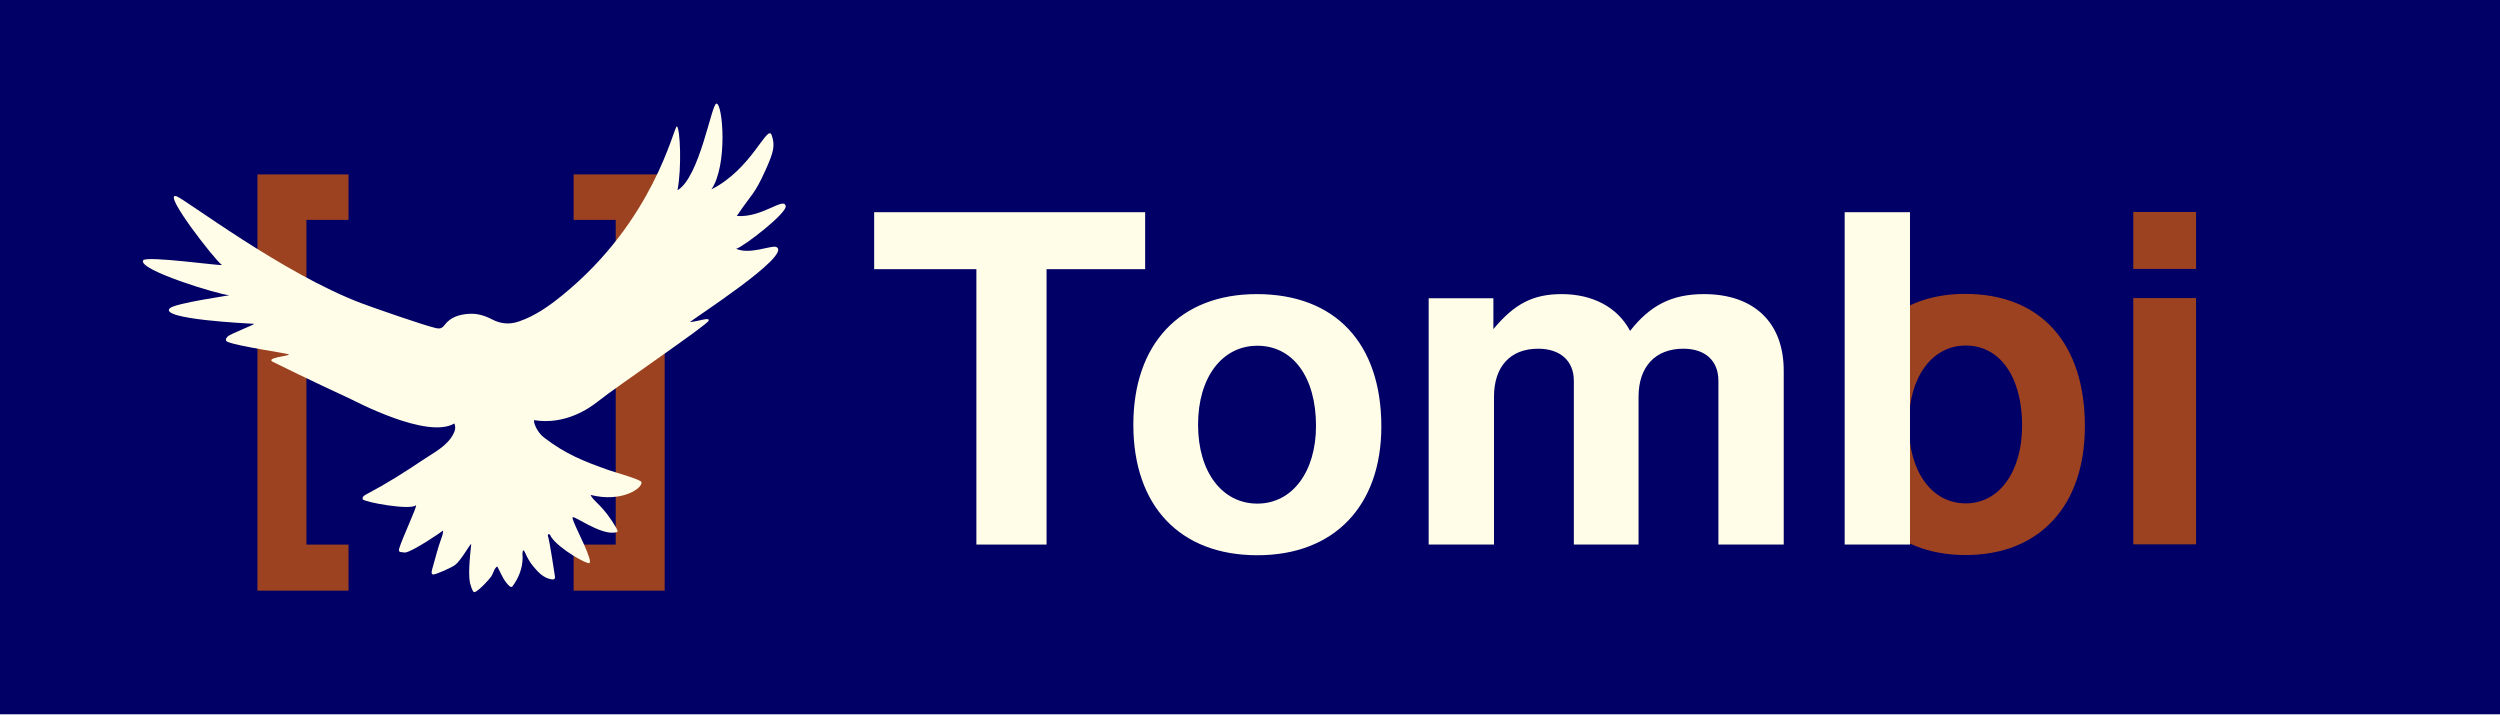
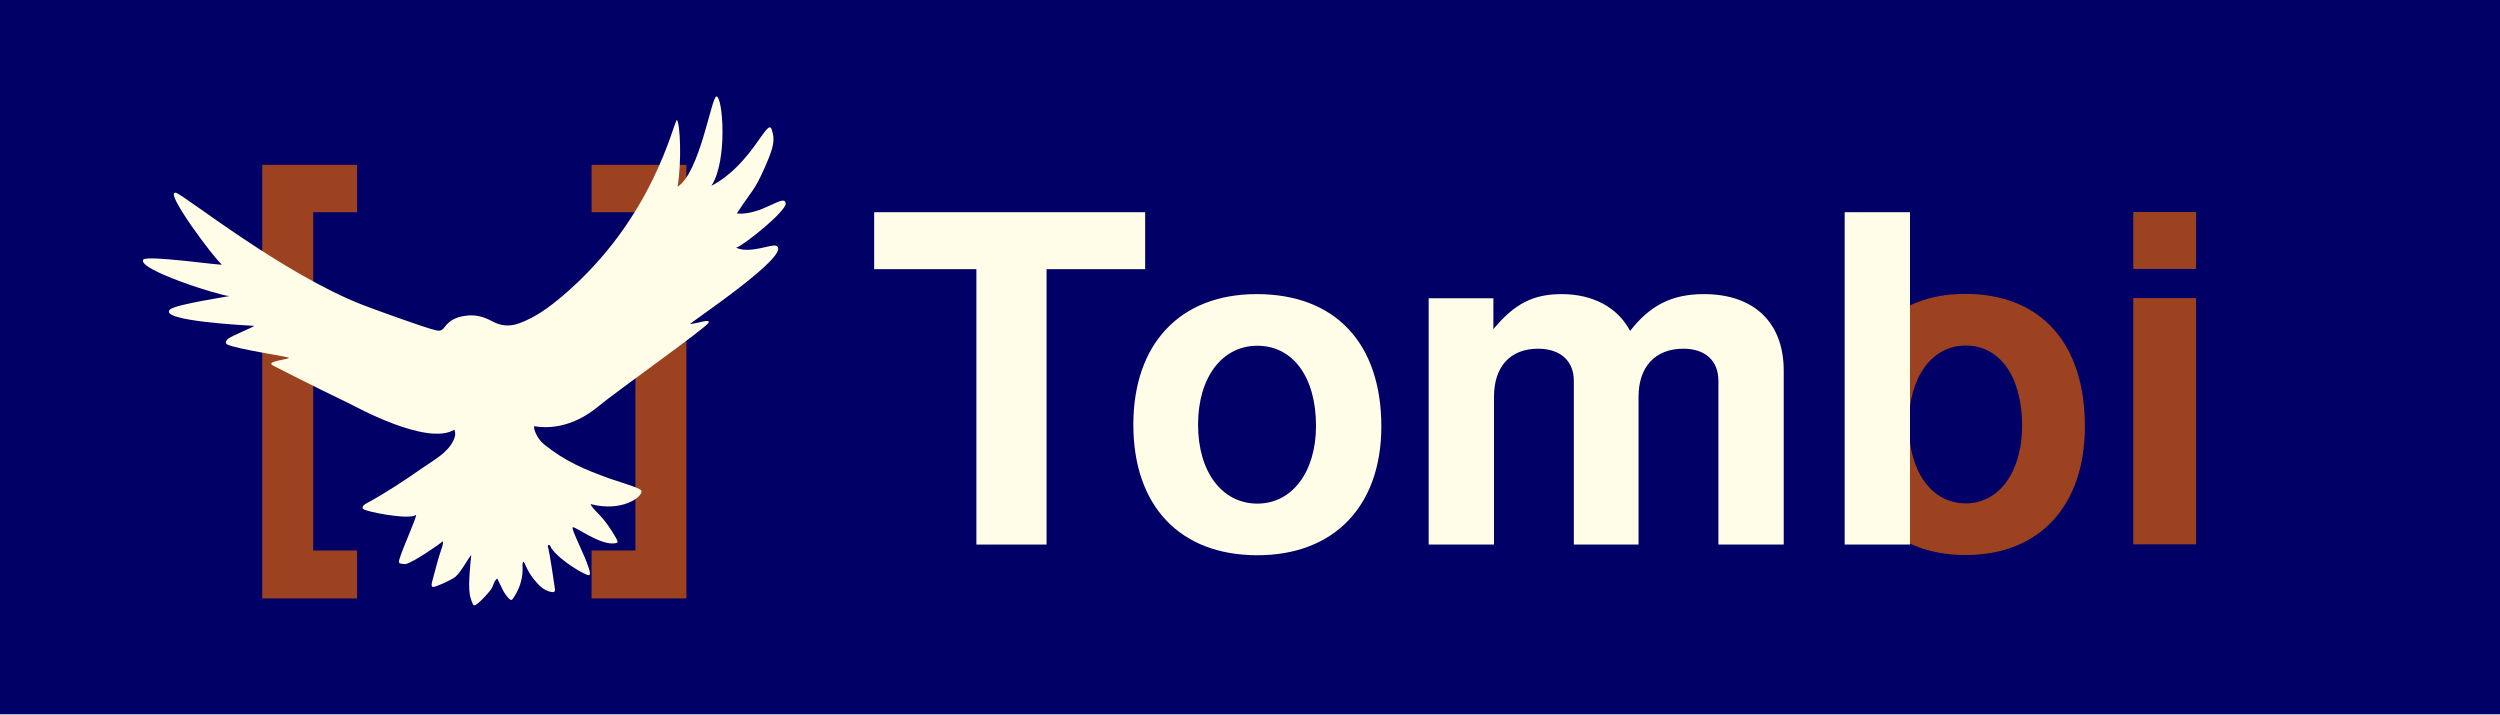
<svg xmlns="http://www.w3.org/2000/svg" width="100%" height="100%" viewBox="0 0 700 200" version="1.1" xml:space="preserve" style="fill-rule:evenodd;clip-rule:evenodd;stroke-linejoin:round;stroke-miterlimit:2;">
  <g transform="matrix(1.32364,0,0,0.858525,-2.51094,0.143586)">
    <rect x="1.897" y="-0.167" width="528.845" height="232.958" style="fill:rgb(0,0,102);" />
  </g>
  <g transform="matrix(1.00856,0,0,1.00856,81.9539,-3.20241)">
    <g transform="matrix(10.3281,0,0,10.5452,427.036,154.298)">
      <text x="0px" y="0px" style="font-family:'Helvetica-Bold', 'Helvetica';font-weight:700;font-size:12px;fill:rgb(156,66,33);">oi</text>
    </g>
    <g transform="matrix(10.7472,0,0,10.5452,159.584,154.358)">
      <g>
        <text x="0px" y="0px" style="font-family:'Helvetica-Bold', 'Helvetica';font-weight:700;font-size:12px;fill:rgb(255,253,232);">T</text>
        <g transform="matrix(1,0,0,1,6.445,0)">
          <text x="0px" y="0px" style="font-family:'Helvetica-Bold', 'Helvetica';font-weight:700;font-size:12px;fill:rgb(255,253,232);">oml</text>
        </g>
      </g>
    </g>
  </g>
-   <g transform="matrix(1.46675,0,0,1.46675,37.0462,8.6185)">
-     <g transform="matrix(5.98141,0,0,7.12238,19.1266,89.7387)">
-       <text x="0px" y="0px" style="font-family:'Helvetica-Bold', 'Helvetica';font-weight:700;font-size:12px;fill:rgb(156,66,33);">[  ]</text>
-     </g>
-     <g transform="matrix(0.136729,0,0,0.140614,-7.28708,-6.11682)">
-       <path d="M524.898,793.744C522.809,783.244 523.687,773.083 524.303,762.958C524.761,755.434 525.737,747.942 526.513,740.123C524.155,741.133 512.485,762.295 504.072,768.641C499.287,772.251 477.066,781.902 473.159,781.646C469.494,781.405 471.924,774.612 473.053,770.757C476.675,758.392 479.788,746.036 484.253,734.006C485.631,730.295 487.227,726.608 487.211,721.925C483.62,724.906 445.991,749.614 434.892,751.739C433.021,752.097 430.958,751.303 428.982,751.291C425.495,751.27 425.045,749.147 425.843,746.594C430.879,730.479 449.89,692.263 449.572,687.433C442.363,695.151 375.923,683.208 374.972,679.435C373.985,675.522 378.31,673.698 381.332,672.148C408.052,658.443 433.607,642.757 458.698,626.334C474.21,616.181 492.819,607.411 501.438,591.047C505.208,583.89 504.315,580.446 502.946,576.591C465.3,598.576 363.219,545.655 358.256,543.488C352.353,540.911 294.562,514.701 249.714,493.055C238.088,487.444 272.389,484.969 272.026,483.066C271.723,481.476 201.144,472.107 186.208,465.751C182.003,463.962 184.664,460.354 186.423,458.594C190.18,454.835 226.704,441.542 223.001,441.321C215.362,440.867 89.92,435.172 105.652,420.219C113.129,413.111 191.89,402.569 188.582,402.453C175.085,401.981 60.262,368.003 68.441,355.155C72.694,348.473 181.659,363.557 178.257,361.329C168.87,355.18 94.258,262.096 114.76,268.065C126.166,271.385 263.821,373.557 374.383,413.842C389.178,419.232 462.36,444.131 477.712,447.252C482.492,448.223 485.77,447.52 489.162,443.09C497.558,432.127 509.923,428.637 523.131,427.776C534.559,427.03 545.073,429.967 555.299,435.184C567.18,441.246 579.362,442.69 592.751,438.248C615.735,430.623 635.066,417.287 653.662,402.6C781.851,301.351 808.633,175.194 813.663,173.037C818.229,177.079 820.544,228.917 814.489,260.007C845.634,242.243 861.939,142.417 868.824,142.322C877.819,142.199 884.814,226.354 861.806,258.807C918.423,231.313 940.146,168.995 945.986,185.267C950.929,199.041 948.908,207.801 937.559,232.281C921.54,266.833 919.117,263.302 897.291,294.936C933.023,297.545 963.354,268.366 965.537,281.608C967.136,291.299 906.754,336.744 896.354,339.488C915.201,347.772 945.614,334.497 952.028,336.9C978.279,346.738 828.343,439.37 832.112,439C845.127,437.721 859.845,431.753 857.918,437.162C855.817,443.061 730.724,525.523 703.047,546.937C692.023,555.466 658.249,579.028 614.317,572.138C613.085,574.046 617.433,587.769 628.264,595.825C658.575,618.371 683.512,627.973 719.249,640.211C728.191,643.273 763.228,652.677 764.106,656.146C766.252,664.618 736.131,684.362 693.207,673.608C693.896,676.503 699.599,682.057 701.264,683.593C712.258,693.733 721.287,705.427 728.894,718.256C732.136,723.723 731.601,724.37 725.363,724.874C704.916,726.526 670.695,701.958 668.16,703.884C665.531,705.882 685.162,740.213 690.605,757.081C691.572,760.078 693.115,763.957 691.618,766.046C689.565,768.914 649.297,747.118 638.104,730.716C637.124,729.279 636.933,727.145 634.713,726.705C632.39,728.138 633.775,729.935 634.238,731.557C635.927,737.48 642.203,776.101 643.323,784.003C643.885,787.965 642.088,788.816 638.35,788.185C627.101,786.286 619.982,778.621 613.101,770.597C608.63,765.382 605.169,759.497 602.243,753.288C601.498,751.705 601.091,749.834 599.056,748.702C597.324,752.085 598.304,755.448 598.264,758.641C598.082,773.092 593.064,785.752 584.494,797.176C582.729,799.529 580.961,798.447 579.431,797.032C575.606,793.496 572.568,789.336 570.169,784.708C567.74,780.022 565.287,775.348 562.804,770.591C557.948,774.139 557.565,779.745 554.72,783.907C551.38,788.794 532.387,808.807 529.635,805.167C527.181,801.923 526.401,797.888 524.898,793.744" style="fill:rgb(255,253,232);fill-rule:nonzero;" />
+   <g transform="matrix(2.20012,0,0,2.20012,92.5693,23.4277)">
+     <g>
+       <g transform="matrix(4.15375,0,0,4.9461,-12.0099,53.6106)">
+         <text x="0px" y="0px" style="font-family:'Helvetica-Bold', 'Helvetica';font-weight:700;font-size:12px;fill:rgb(156,66,33);">[  ]</text>
+       </g>
+       <g transform="matrix(0.0911527,0,0,0.0976489,-30.0944,-12.2739)">
+         <path d="M524.898,793.744C522.809,783.244 523.687,773.083 524.303,762.958C524.761,755.434 525.737,747.942 526.513,740.123C524.155,741.133 512.485,762.295 504.072,768.641C499.287,772.251 477.066,781.902 473.159,781.646C469.494,781.405 471.924,774.612 473.053,770.757C476.675,758.392 479.788,746.036 484.253,734.006C485.631,730.295 487.227,726.608 487.211,721.925C483.62,724.906 445.991,749.614 434.892,751.739C433.021,752.097 430.958,751.303 428.982,751.291C425.495,751.27 425.045,749.147 425.843,746.594C430.879,730.479 449.89,692.263 449.572,687.433C442.363,695.151 375.923,683.208 374.972,679.435C373.985,675.522 378.31,673.698 381.332,672.148C408.052,658.443 433.607,642.757 458.698,626.334C474.21,616.181 492.819,607.411 501.438,591.047C505.208,583.89 504.315,580.446 502.946,576.591C465.3,598.576 363.219,545.655 358.256,543.488C352.353,540.911 294.562,514.701 249.714,493.055C238.088,487.444 272.389,484.969 272.026,483.066C271.723,481.476 201.144,472.107 186.208,465.751C182.003,463.962 184.664,460.354 186.423,458.594C190.18,454.835 226.704,441.542 223.001,441.321C215.362,440.867 89.92,435.172 105.652,420.219C113.129,413.111 191.89,402.569 188.582,402.453C175.085,401.981 60.262,368.003 68.441,355.155C72.694,348.473 181.659,363.557 178.257,361.329C168.87,355.18 94.258,262.096 114.76,268.065C126.166,271.385 263.821,373.557 374.383,413.842C389.178,419.232 462.36,444.131 477.712,447.252C482.492,448.223 485.77,447.52 489.162,443.09C497.558,432.127 509.923,428.637 523.131,427.776C534.559,427.03 545.073,429.967 555.299,435.184C567.18,441.246 579.362,442.69 592.751,438.248C615.735,430.623 635.066,417.287 653.662,402.6C781.851,301.351 808.633,175.194 813.663,173.037C818.229,177.079 820.544,228.917 814.489,260.007C845.634,242.243 861.939,142.417 868.824,142.322C877.819,142.199 884.814,226.354 861.806,258.807C918.423,231.313 940.146,168.995 945.986,185.267C950.929,199.041 948.908,207.801 937.559,232.281C921.54,266.833 919.117,263.302 897.291,294.936C933.023,297.545 963.354,268.366 965.537,281.608C967.136,291.299 906.754,336.744 896.354,339.488C915.201,347.772 945.614,334.497 952.028,336.9C978.279,346.738 828.343,439.37 832.112,439C845.127,437.721 859.845,431.753 857.918,437.162C855.817,443.061 730.724,525.523 703.047,546.937C692.023,555.466 658.249,579.028 614.317,572.138C613.085,574.046 617.433,587.769 628.264,595.825C658.575,618.371 683.512,627.973 719.249,640.211C728.191,643.273 763.228,652.677 764.106,656.146C766.252,664.618 736.131,684.362 693.207,673.608C693.896,676.503 699.599,682.057 701.264,683.593C712.258,693.733 721.287,705.427 728.894,718.256C732.136,723.723 731.601,724.37 725.363,724.874C704.916,726.526 670.695,701.958 668.16,703.884C665.531,705.882 685.162,740.213 690.605,757.081C691.572,760.078 693.115,763.957 691.618,766.046C689.565,768.914 649.297,747.118 638.104,730.716C637.124,729.279 636.933,727.145 634.713,726.705C632.39,728.138 633.775,729.935 634.238,731.557C635.927,737.48 642.203,776.101 643.323,784.003C643.885,787.965 642.088,788.816 638.35,788.185C627.101,786.286 619.982,778.621 613.101,770.597C608.63,765.382 605.169,759.497 602.243,753.288C601.498,751.705 601.091,749.834 599.056,748.702C597.324,752.085 598.304,755.448 598.264,758.641C598.082,773.092 593.064,785.752 584.494,797.176C582.729,799.529 580.961,798.447 579.431,797.032C575.606,793.496 572.568,789.336 570.169,784.708C567.74,780.022 565.287,775.348 562.804,770.591C557.948,774.139 557.565,779.745 554.72,783.907C551.38,788.794 532.387,808.807 529.635,805.167C527.181,801.923 526.401,797.888 524.898,793.744" style="fill:rgb(255,253,232);fill-rule:nonzero;" />
+       </g>
    </g>
  </g>
</svg>
